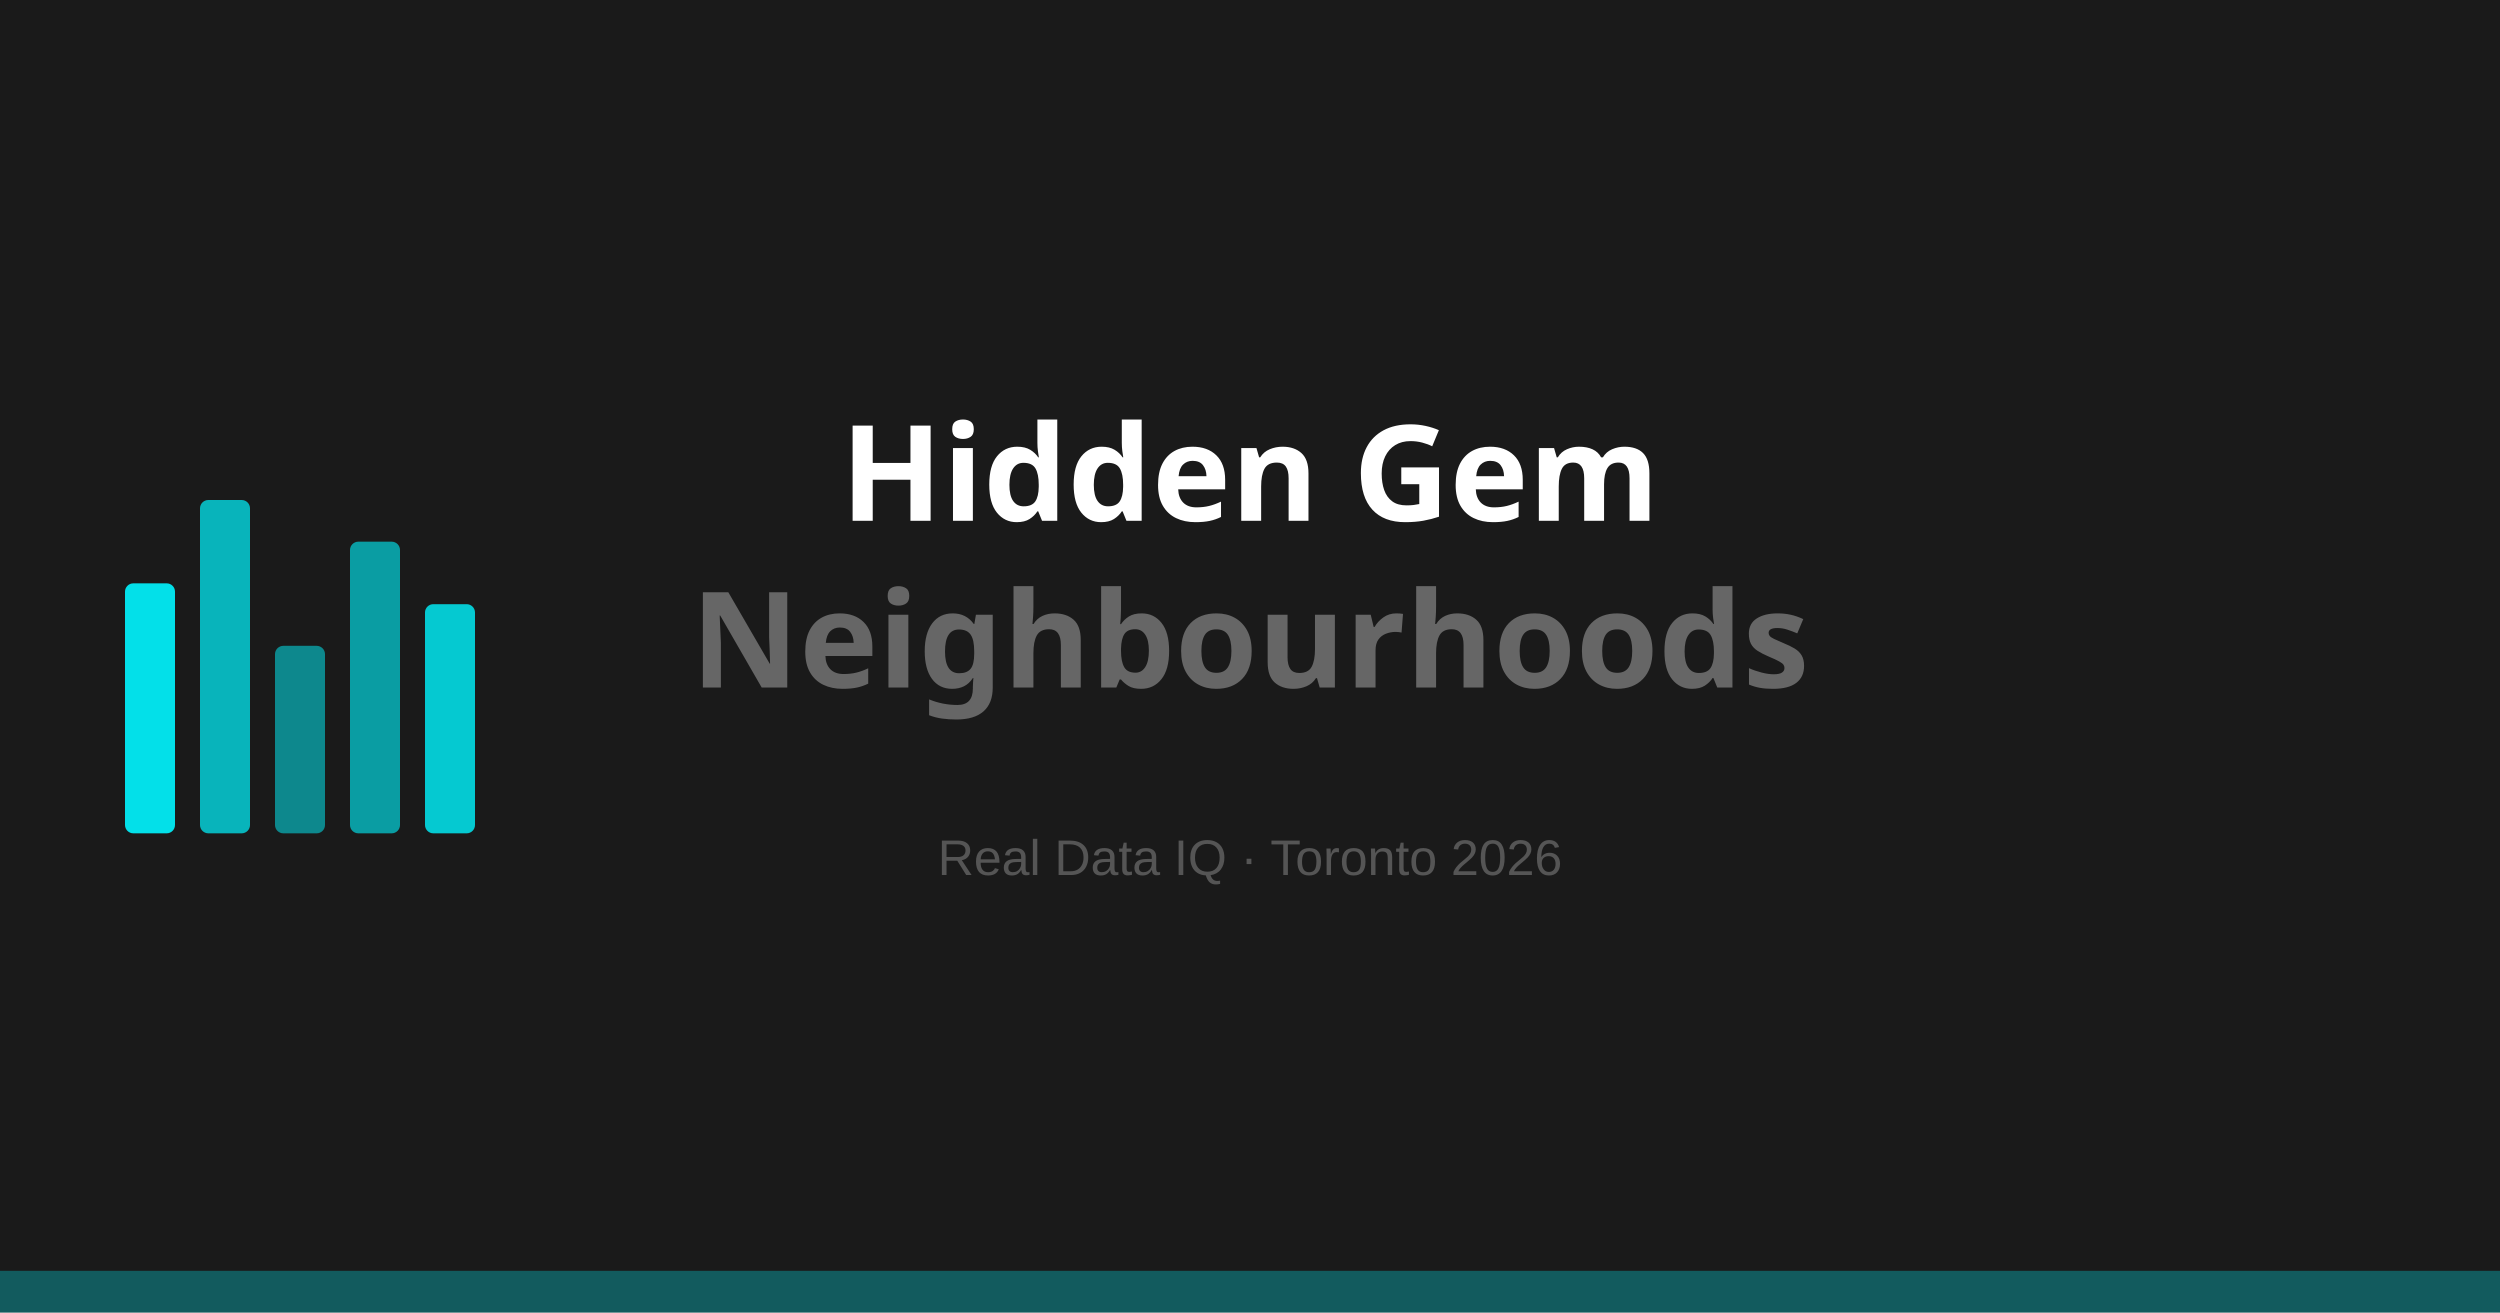
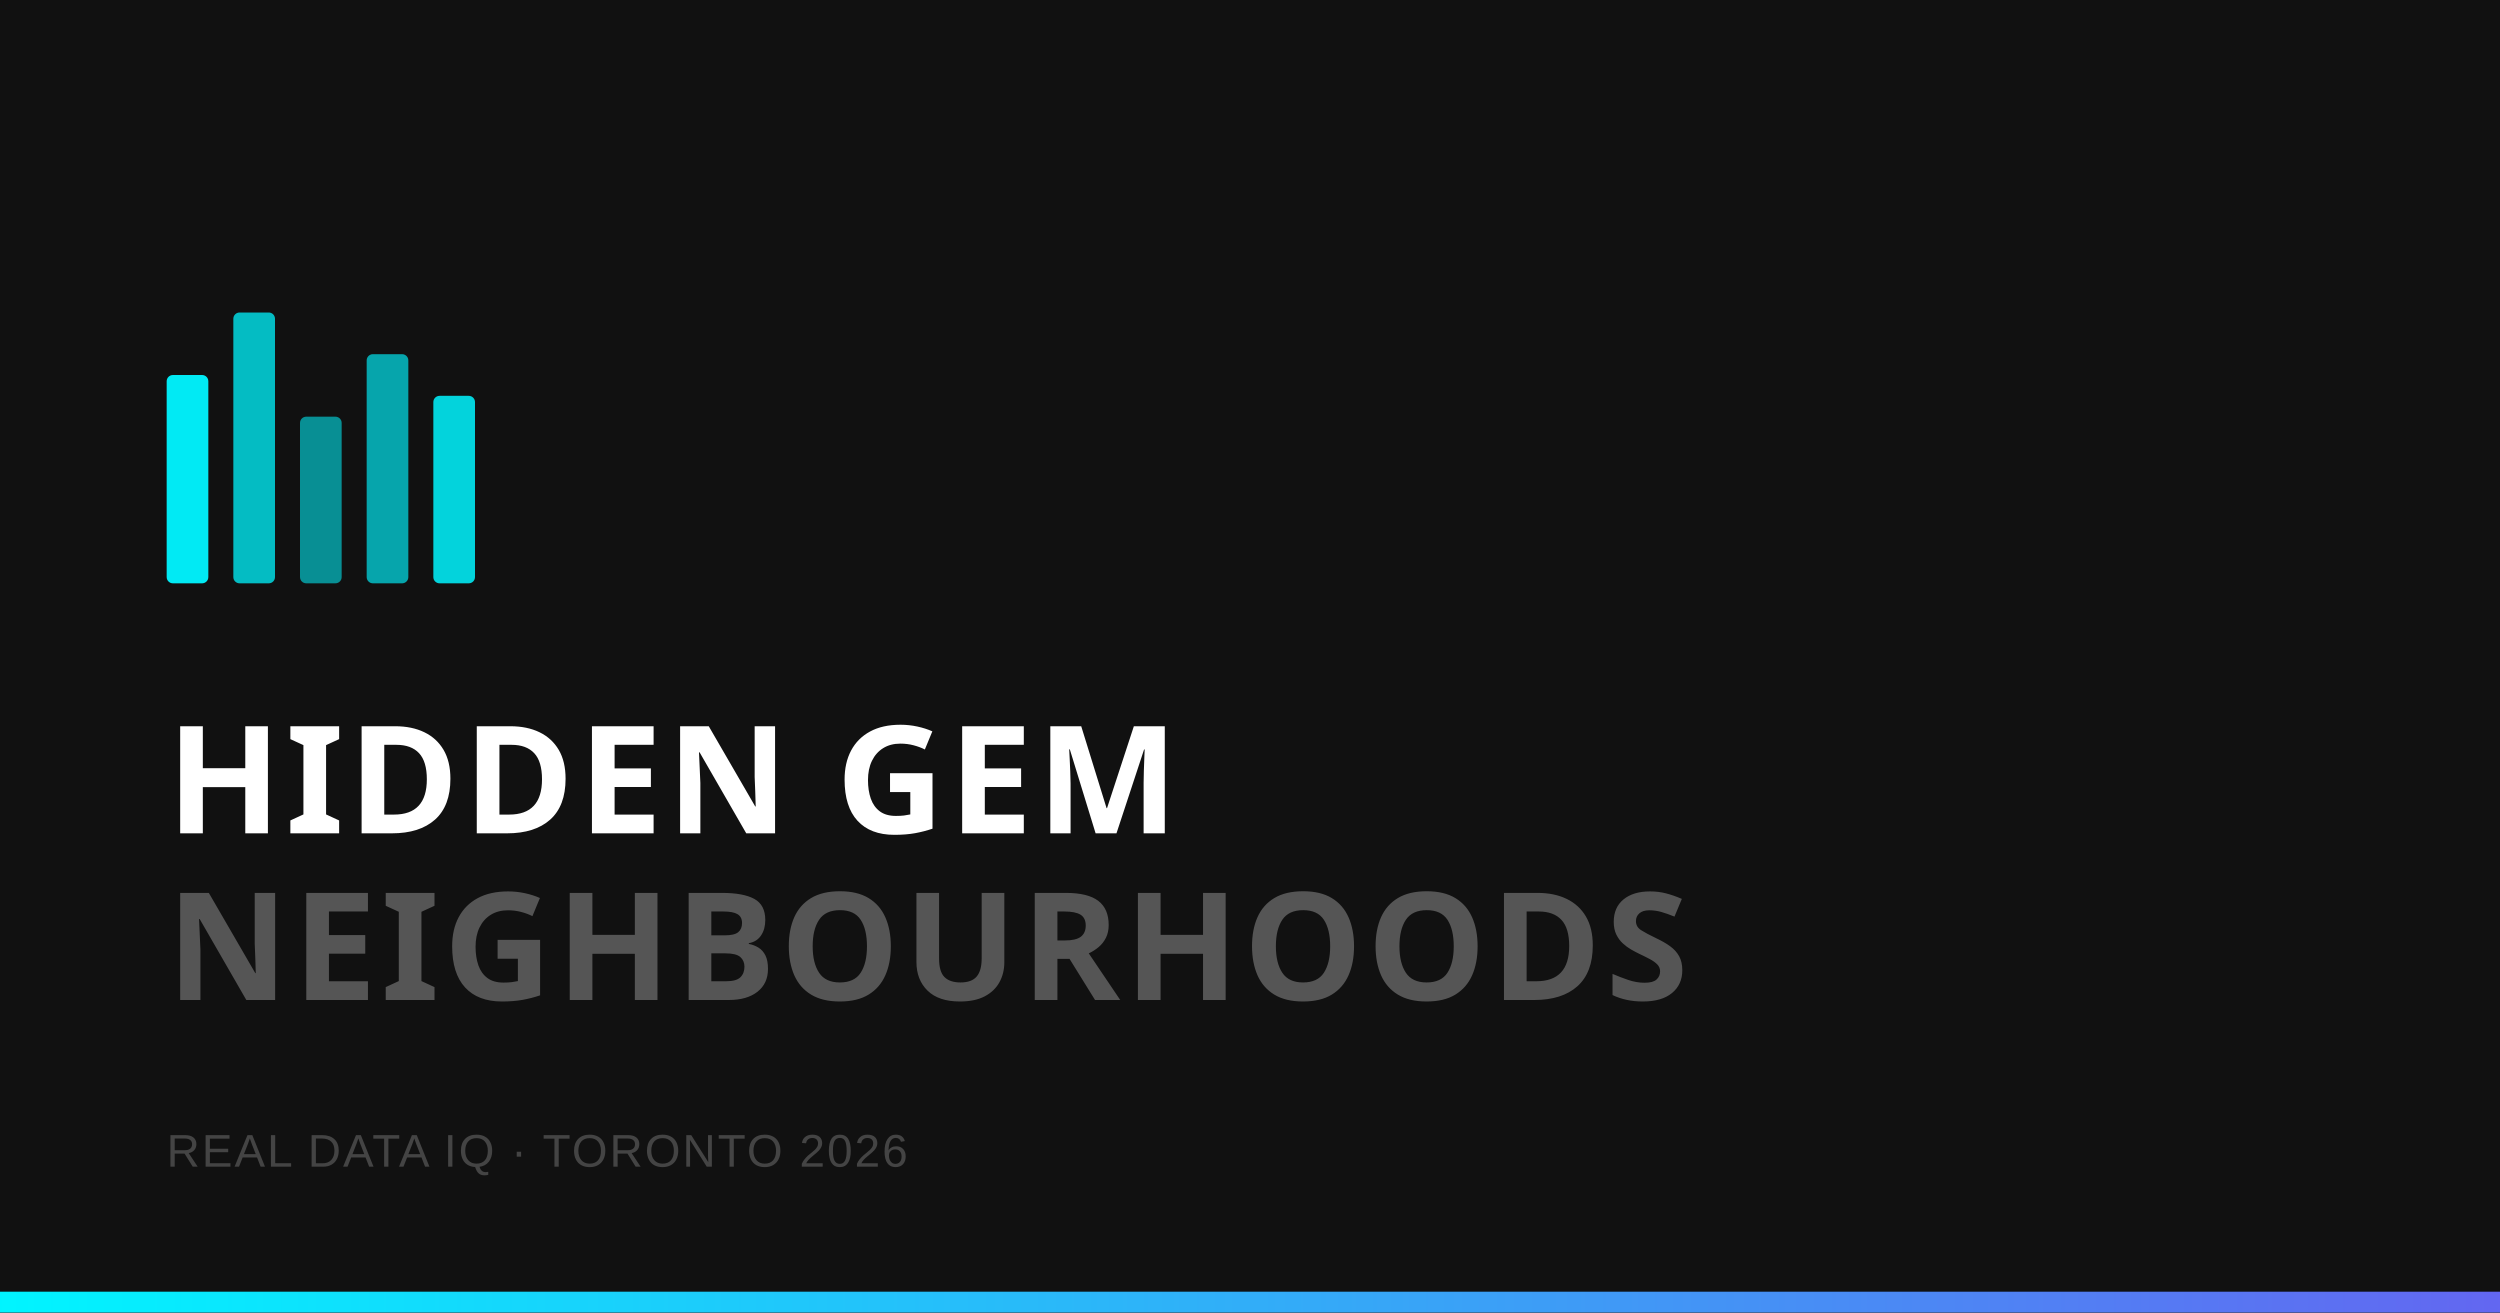
<svg xmlns="http://www.w3.org/2000/svg" width="1200" height="630" viewBox="0 0 1200 630">
-   <rect width="1200" height="630" fill="#1a1a1a" />
-   <rect x="60" y="280" width="24" height="120" rx="4" fill="#00F5FF" opacity="0.9" />
-   <rect x="96" y="240" width="24" height="160" rx="4" fill="#00F5FF" opacity="0.7" />
-   <rect x="132" y="310" width="24" height="90" rx="4" fill="#00F5FF" opacity="0.5" />
-   <rect x="168" y="260" width="24" height="140" rx="4" fill="#00F5FF" opacity="0.6" />
-   <rect x="204" y="290" width="24" height="110" rx="4" fill="#00F5FF" opacity="0.8" />
-   <text x="600" y="250" text-anchor="middle" font-family="Arial Black,sans-serif" font-size="64" fill="#fff" font-weight="900">Hidden Gem</text>
-   <text x="600" y="330" text-anchor="middle" font-family="Arial Black,sans-serif" font-size="64" fill="#666" font-weight="900">Neighbourhoods</text>
-   <text x="600" y="420" text-anchor="middle" font-family="Arial,sans-serif" font-size="24" fill="#555">Real Data IQ · Toronto 2026</text>
-   <rect x="0" y="610" width="1200" height="20" fill="#00F5FF" opacity="0.3" />
+   <rect width="1200" height="630" fill="#111" />
+   <rect x="80" y="180" width="20" height="100" rx="3" fill="#00F5FF" opacity="0.95" />
+   <rect x="112" y="150" width="20" height="130" rx="3" fill="#00F5FF" opacity="0.75" />
+   <rect x="144" y="200" width="20" height="80" rx="3" fill="#00F5FF" opacity="0.55" />
+   <rect x="176" y="170" width="20" height="110" rx="3" fill="#00F5FF" opacity="0.65" />
+   <rect x="208" y="190" width="20" height="90" rx="3" fill="#00F5FF" opacity="0.85" />
+   <text x="80" y="400" font-family="'Arial Black','Helvetica Black',sans-serif" font-size="72" fill="#fff" font-weight="900" letter-spacing="2">HIDDEN GEM</text>
+   <text x="80" y="480" font-family="'Arial Black','Helvetica Black',sans-serif" font-size="72" fill="#555" font-weight="900" letter-spacing="2">NEIGHBOURHOODS</text>
+   <text x="80" y="560" font-family="Arial,sans-serif" font-size="22" fill="#444" letter-spacing="1">REAL DATA IQ · TORONTO 2026</text>
+   <rect x="0" y="620" width="1200" height="10">
+     <animate attributeName="fill" values="#00F5FF;#6366F1;#00F5FF" dur="4s" repeatCount="indefinite" />
+   </rect>
+   <rect x="0" y="620" width="1200" height="10" fill="url(#blogGradbloghiddengems)" />
+   <defs>
+     <linearGradient id="blogGradbloghiddengems" x1="0%" y1="0%" x2="100%" y2="0%">
+       <stop offset="0%" stop-color="#00F5FF" />
+       <stop offset="100%" stop-color="#6366F1" />
+     </linearGradient>
+   </defs>
</svg>
